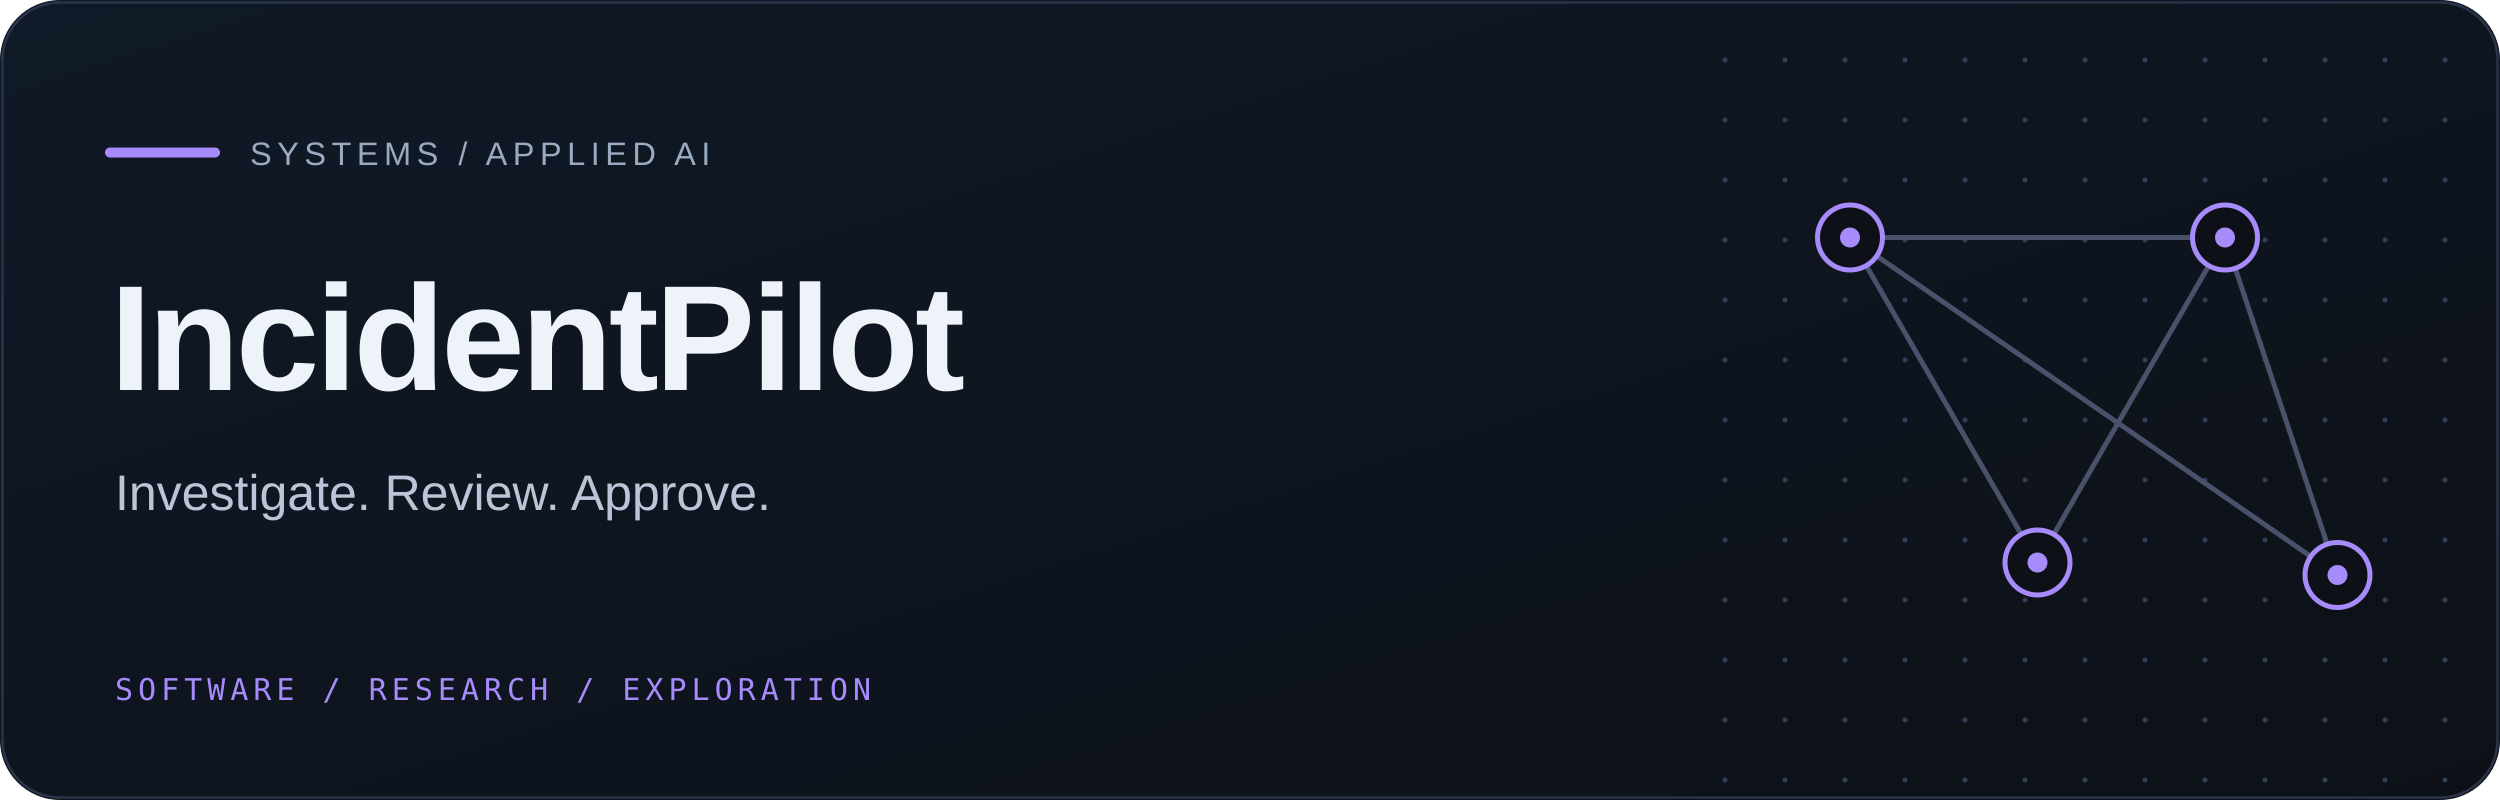
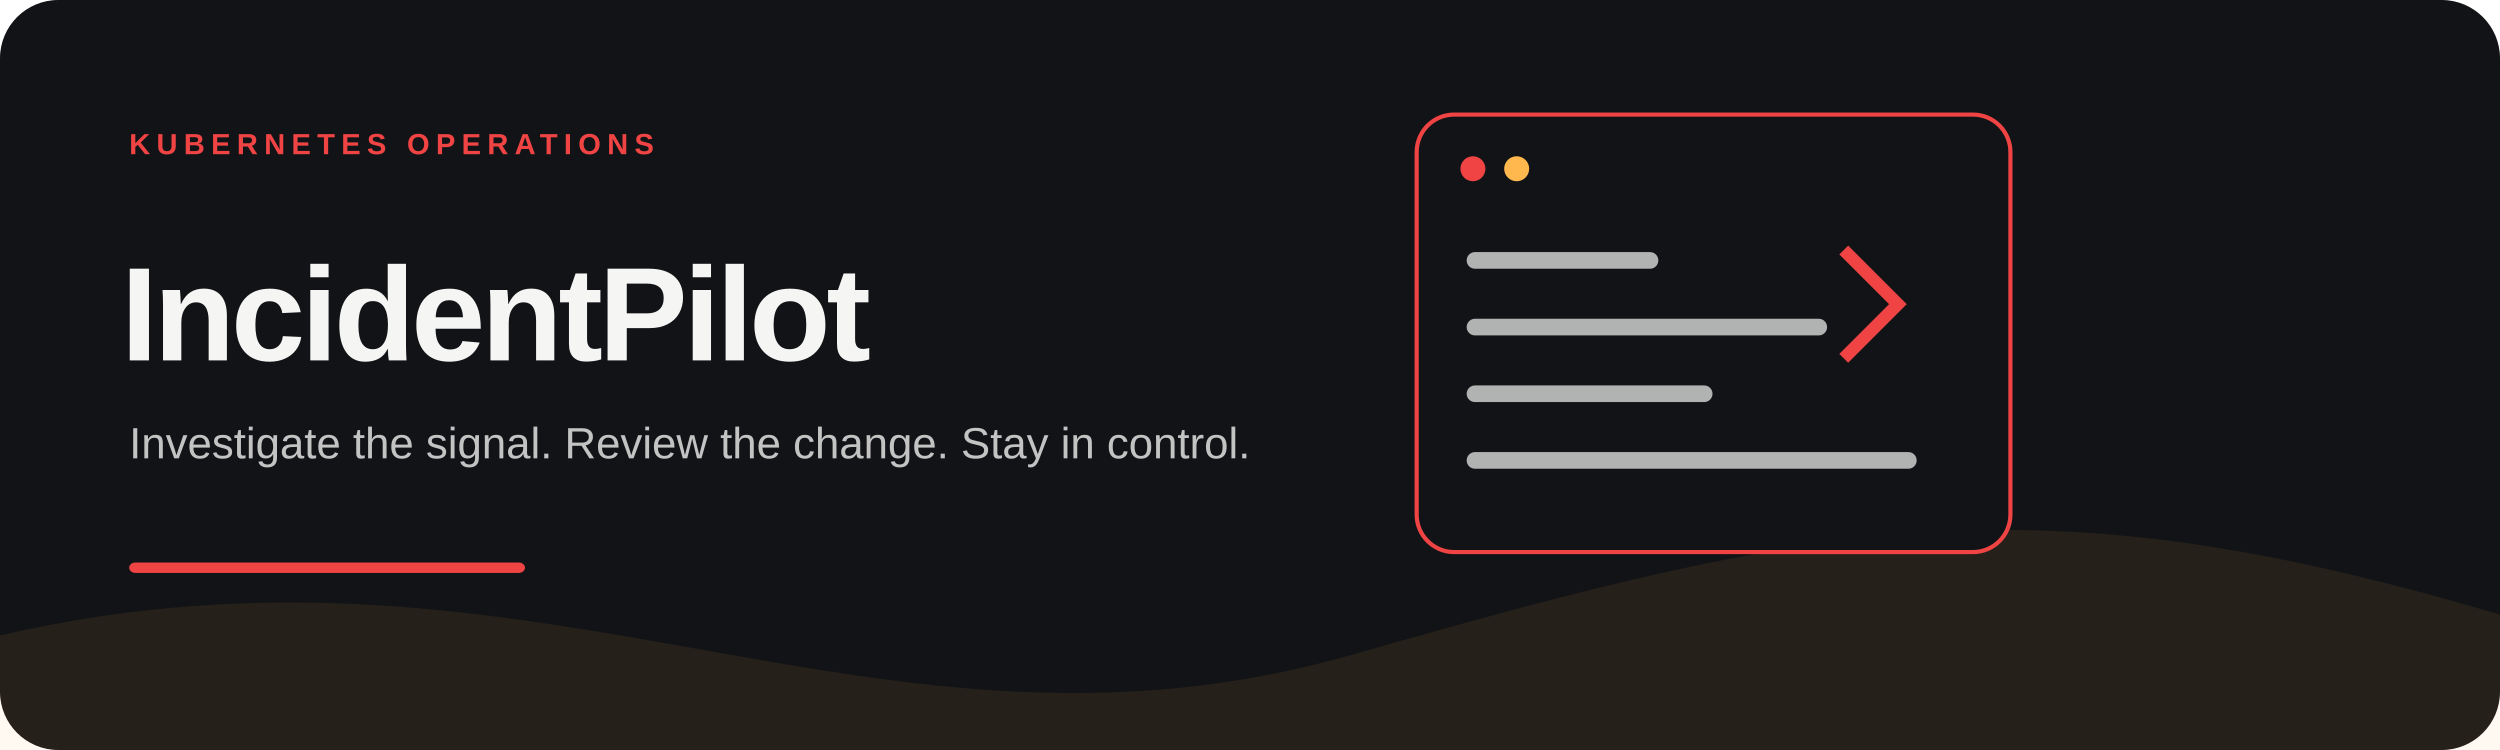
- <svg xmlns="http://www.w3.org/2000/svg" width="1000" height="320" viewBox="0 0 1000 320" role="img" aria-labelledby="title desc">
-   <defs>
-     <linearGradient id="surface" x2="1" y2="1">
-       <stop stop-color="#101927" />
-       <stop offset="1" stop-color="#0d1117" />
-     </linearGradient>
-     <linearGradient id="accent">
-       <stop stop-color="#a78bfa" />
-       <stop offset="1" stop-color="#a78bfa" />
-     </linearGradient>
-   </defs>
-   <rect width="1000" height="320" rx="24" fill="url(#surface)" />
-   <rect x="1" y="1" width="998" height="318" rx="23" fill="none" stroke="#293449" />
-   <circle cx="690" cy="24" r="1" fill="#314058" />
-   <circle cx="690" cy="48" r="1" fill="#314058" />
-   <circle cx="690" cy="72" r="1" fill="#314058" />
-   <circle cx="690" cy="96" r="1" fill="#314058" />
-   <circle cx="690" cy="120" r="1" fill="#314058" />
-   <circle cx="690" cy="144" r="1" fill="#314058" />
-   <circle cx="690" cy="168" r="1" fill="#314058" />
-   <circle cx="690" cy="192" r="1" fill="#314058" />
-   <circle cx="690" cy="216" r="1" fill="#314058" />
-   <circle cx="690" cy="240" r="1" fill="#314058" />
-   <circle cx="690" cy="264" r="1" fill="#314058" />
-   <circle cx="690" cy="288" r="1" fill="#314058" />
-   <circle cx="690" cy="312" r="1" fill="#314058" />
-   <circle cx="714" cy="24" r="1" fill="#314058" />
-   <circle cx="714" cy="48" r="1" fill="#314058" />
-   <circle cx="714" cy="72" r="1" fill="#314058" />
-   <circle cx="714" cy="96" r="1" fill="#314058" />
-   <circle cx="714" cy="120" r="1" fill="#314058" />
-   <circle cx="714" cy="144" r="1" fill="#314058" />
-   <circle cx="714" cy="168" r="1" fill="#314058" />
-   <circle cx="714" cy="192" r="1" fill="#314058" />
-   <circle cx="714" cy="216" r="1" fill="#314058" />
-   <circle cx="714" cy="240" r="1" fill="#314058" />
-   <circle cx="714" cy="264" r="1" fill="#314058" />
-   <circle cx="714" cy="288" r="1" fill="#314058" />
-   <circle cx="714" cy="312" r="1" fill="#314058" />
-   <circle cx="738" cy="24" r="1" fill="#314058" />
-   <circle cx="738" cy="48" r="1" fill="#314058" />
-   <circle cx="738" cy="72" r="1" fill="#314058" />
-   <circle cx="738" cy="96" r="1" fill="#314058" />
-   <circle cx="738" cy="120" r="1" fill="#314058" />
-   <circle cx="738" cy="144" r="1" fill="#314058" />
-   <circle cx="738" cy="168" r="1" fill="#314058" />
-   <circle cx="738" cy="192" r="1" fill="#314058" />
-   <circle cx="738" cy="216" r="1" fill="#314058" />
-   <circle cx="738" cy="240" r="1" fill="#314058" />
-   <circle cx="738" cy="264" r="1" fill="#314058" />
-   <circle cx="738" cy="288" r="1" fill="#314058" />
-   <circle cx="738" cy="312" r="1" fill="#314058" />
-   <circle cx="762" cy="24" r="1" fill="#314058" />
-   <circle cx="762" cy="48" r="1" fill="#314058" />
-   <circle cx="762" cy="72" r="1" fill="#314058" />
-   <circle cx="762" cy="96" r="1" fill="#314058" />
-   <circle cx="762" cy="120" r="1" fill="#314058" />
-   <circle cx="762" cy="144" r="1" fill="#314058" />
-   <circle cx="762" cy="168" r="1" fill="#314058" />
-   <circle cx="762" cy="192" r="1" fill="#314058" />
-   <circle cx="762" cy="216" r="1" fill="#314058" />
-   <circle cx="762" cy="240" r="1" fill="#314058" />
-   <circle cx="762" cy="264" r="1" fill="#314058" />
-   <circle cx="762" cy="288" r="1" fill="#314058" />
-   <circle cx="762" cy="312" r="1" fill="#314058" />
-   <circle cx="786" cy="24" r="1" fill="#314058" />
-   <circle cx="786" cy="48" r="1" fill="#314058" />
-   <circle cx="786" cy="72" r="1" fill="#314058" />
-   <circle cx="786" cy="96" r="1" fill="#314058" />
-   <circle cx="786" cy="120" r="1" fill="#314058" />
-   <circle cx="786" cy="144" r="1" fill="#314058" />
-   <circle cx="786" cy="168" r="1" fill="#314058" />
-   <circle cx="786" cy="192" r="1" fill="#314058" />
-   <circle cx="786" cy="216" r="1" fill="#314058" />
-   <circle cx="786" cy="240" r="1" fill="#314058" />
-   <circle cx="786" cy="264" r="1" fill="#314058" />
-   <circle cx="786" cy="288" r="1" fill="#314058" />
-   <circle cx="786" cy="312" r="1" fill="#314058" />
-   <circle cx="810" cy="24" r="1" fill="#314058" />
-   <circle cx="810" cy="48" r="1" fill="#314058" />
-   <circle cx="810" cy="72" r="1" fill="#314058" />
-   <circle cx="810" cy="96" r="1" fill="#314058" />
-   <circle cx="810" cy="120" r="1" fill="#314058" />
-   <circle cx="810" cy="144" r="1" fill="#314058" />
-   <circle cx="810" cy="168" r="1" fill="#314058" />
-   <circle cx="810" cy="192" r="1" fill="#314058" />
-   <circle cx="810" cy="216" r="1" fill="#314058" />
-   <circle cx="810" cy="240" r="1" fill="#314058" />
-   <circle cx="810" cy="264" r="1" fill="#314058" />
-   <circle cx="810" cy="288" r="1" fill="#314058" />
-   <circle cx="810" cy="312" r="1" fill="#314058" />
-   <circle cx="834" cy="24" r="1" fill="#314058" />
-   <circle cx="834" cy="48" r="1" fill="#314058" />
-   <circle cx="834" cy="72" r="1" fill="#314058" />
-   <circle cx="834" cy="96" r="1" fill="#314058" />
-   <circle cx="834" cy="120" r="1" fill="#314058" />
-   <circle cx="834" cy="144" r="1" fill="#314058" />
-   <circle cx="834" cy="168" r="1" fill="#314058" />
-   <circle cx="834" cy="192" r="1" fill="#314058" />
-   <circle cx="834" cy="216" r="1" fill="#314058" />
-   <circle cx="834" cy="240" r="1" fill="#314058" />
-   <circle cx="834" cy="264" r="1" fill="#314058" />
-   <circle cx="834" cy="288" r="1" fill="#314058" />
-   <circle cx="834" cy="312" r="1" fill="#314058" />
-   <circle cx="858" cy="24" r="1" fill="#314058" />
-   <circle cx="858" cy="48" r="1" fill="#314058" />
-   <circle cx="858" cy="72" r="1" fill="#314058" />
-   <circle cx="858" cy="96" r="1" fill="#314058" />
-   <circle cx="858" cy="120" r="1" fill="#314058" />
-   <circle cx="858" cy="144" r="1" fill="#314058" />
-   <circle cx="858" cy="168" r="1" fill="#314058" />
-   <circle cx="858" cy="192" r="1" fill="#314058" />
-   <circle cx="858" cy="216" r="1" fill="#314058" />
-   <circle cx="858" cy="240" r="1" fill="#314058" />
-   <circle cx="858" cy="264" r="1" fill="#314058" />
-   <circle cx="858" cy="288" r="1" fill="#314058" />
-   <circle cx="858" cy="312" r="1" fill="#314058" />
-   <circle cx="882" cy="24" r="1" fill="#314058" />
-   <circle cx="882" cy="48" r="1" fill="#314058" />
-   <circle cx="882" cy="72" r="1" fill="#314058" />
-   <circle cx="882" cy="96" r="1" fill="#314058" />
-   <circle cx="882" cy="120" r="1" fill="#314058" />
-   <circle cx="882" cy="144" r="1" fill="#314058" />
-   <circle cx="882" cy="168" r="1" fill="#314058" />
-   <circle cx="882" cy="192" r="1" fill="#314058" />
-   <circle cx="882" cy="216" r="1" fill="#314058" />
-   <circle cx="882" cy="240" r="1" fill="#314058" />
-   <circle cx="882" cy="264" r="1" fill="#314058" />
-   <circle cx="882" cy="288" r="1" fill="#314058" />
-   <circle cx="882" cy="312" r="1" fill="#314058" />
-   <circle cx="906" cy="24" r="1" fill="#314058" />
-   <circle cx="906" cy="48" r="1" fill="#314058" />
-   <circle cx="906" cy="72" r="1" fill="#314058" />
-   <circle cx="906" cy="96" r="1" fill="#314058" />
-   <circle cx="906" cy="120" r="1" fill="#314058" />
-   <circle cx="906" cy="144" r="1" fill="#314058" />
-   <circle cx="906" cy="168" r="1" fill="#314058" />
-   <circle cx="906" cy="192" r="1" fill="#314058" />
-   <circle cx="906" cy="216" r="1" fill="#314058" />
-   <circle cx="906" cy="240" r="1" fill="#314058" />
-   <circle cx="906" cy="264" r="1" fill="#314058" />
-   <circle cx="906" cy="288" r="1" fill="#314058" />
-   <circle cx="906" cy="312" r="1" fill="#314058" />
-   <circle cx="930" cy="24" r="1" fill="#314058" />
-   <circle cx="930" cy="48" r="1" fill="#314058" />
-   <circle cx="930" cy="72" r="1" fill="#314058" />
-   <circle cx="930" cy="96" r="1" fill="#314058" />
-   <circle cx="930" cy="120" r="1" fill="#314058" />
-   <circle cx="930" cy="144" r="1" fill="#314058" />
-   <circle cx="930" cy="168" r="1" fill="#314058" />
-   <circle cx="930" cy="192" r="1" fill="#314058" />
-   <circle cx="930" cy="216" r="1" fill="#314058" />
-   <circle cx="930" cy="240" r="1" fill="#314058" />
-   <circle cx="930" cy="264" r="1" fill="#314058" />
-   <circle cx="930" cy="288" r="1" fill="#314058" />
-   <circle cx="930" cy="312" r="1" fill="#314058" />
-   <circle cx="954" cy="24" r="1" fill="#314058" />
-   <circle cx="954" cy="48" r="1" fill="#314058" />
-   <circle cx="954" cy="72" r="1" fill="#314058" />
-   <circle cx="954" cy="96" r="1" fill="#314058" />
-   <circle cx="954" cy="120" r="1" fill="#314058" />
-   <circle cx="954" cy="144" r="1" fill="#314058" />
-   <circle cx="954" cy="168" r="1" fill="#314058" />
-   <circle cx="954" cy="192" r="1" fill="#314058" />
-   <circle cx="954" cy="216" r="1" fill="#314058" />
-   <circle cx="954" cy="240" r="1" fill="#314058" />
-   <circle cx="954" cy="264" r="1" fill="#314058" />
-   <circle cx="954" cy="288" r="1" fill="#314058" />
-   <circle cx="954" cy="312" r="1" fill="#314058" />
-   <circle cx="978" cy="24" r="1" fill="#314058" />
-   <circle cx="978" cy="48" r="1" fill="#314058" />
-   <circle cx="978" cy="72" r="1" fill="#314058" />
-   <circle cx="978" cy="96" r="1" fill="#314058" />
-   <circle cx="978" cy="120" r="1" fill="#314058" />
-   <circle cx="978" cy="144" r="1" fill="#314058" />
-   <circle cx="978" cy="168" r="1" fill="#314058" />
-   <circle cx="978" cy="192" r="1" fill="#314058" />
-   <circle cx="978" cy="216" r="1" fill="#314058" />
-   <circle cx="978" cy="240" r="1" fill="#314058" />
-   <circle cx="978" cy="264" r="1" fill="#314058" />
-   <circle cx="978" cy="288" r="1" fill="#314058" />
-   <circle cx="978" cy="312" r="1" fill="#314058" />
-   <path d="M44 61h42" stroke="#a78bfa" stroke-width="4" stroke-linecap="round" />
-   <text x="100" y="66" fill="#9aaac0" font-family="Arial,sans-serif" font-size="13" letter-spacing="2.2">SYSTEMS / APPLIED AI</text>
-   <text x="44" y="156" fill="#eef3fa" font-family="Arial,sans-serif" font-size="60" font-weight="700" letter-spacing="-1.5">IncidentPilot</text>
-   <text x="46" y="204" fill="#bac6d8" font-family="Arial,sans-serif" font-size="20">Investigate. Review. Approve.</text>
-   <text x="46" y="280" fill="#a78bfa" font-family="monospace" font-size="12" letter-spacing="2">SOFTWARE / RESEARCH / EXPLORATION</text>
-   <path d="M740 95L890 95" stroke="#4a526b" stroke-width="2" />
-   <path d="M740 95L815 225" stroke="#4a526b" stroke-width="2" />
-   <path d="M890 95L815 225" stroke="#4a526b" stroke-width="2" />
-   <path d="M740 95L935 230" stroke="#4a526b" stroke-width="2" />
-   <path d="M890 95L935 230" stroke="#4a526b" stroke-width="2" />
-   <circle cx="740" cy="95" r="13" fill="#0d1117" stroke="#a78bfa" stroke-width="2" />
-   <circle cx="740" cy="95" r="4" fill="#a78bfa" />
-   <circle cx="890" cy="95" r="13" fill="#0d1117" stroke="#a78bfa" stroke-width="2" />
-   <circle cx="890" cy="95" r="4" fill="#a78bfa" />
-   <circle cx="815" cy="225" r="13" fill="#0d1117" stroke="#a78bfa" stroke-width="2" />
-   <circle cx="815" cy="225" r="4" fill="#a78bfa" />
-   <circle cx="935" cy="230" r="13" fill="#0d1117" stroke="#a78bfa" stroke-width="2" />
-   <circle cx="935" cy="230" r="4" fill="#a78bfa" />
+ <svg xmlns="http://www.w3.org/2000/svg" width="1200" height="360" viewBox="0 0 1200 360" role="img" aria-labelledby="t d">
+   <rect width="1200" height="360" rx="28" fill="#121316" />
+   <path d="M0 305C260 245 420 380 650 314S980 230 1200 295V360H0z" fill="#FFB84D" opacity=".08" />
+   <text x="62" y="74" fill="#F04444" font-family="Arial,sans-serif" font-size="14" font-weight="700" letter-spacing="3">KUBERNETES OPERATIONS</text>
+   <text x="58" y="173" fill="#F5F5F4" font-family="Arial,sans-serif" font-size="64" font-weight="800" letter-spacing="-2">IncidentPilot</text>
+   <text x="62" y="220" fill="#F5F5F4" opacity=".78" font-family="Arial,sans-serif" font-size="21">Investigate the signal. Review the change. Stay in control.</text>
+   <rect x="62" y="270" width="190" height="5" rx="3" fill="#F04444" />
+   <g transform="translate(680 55)">
+     <rect width="285" height="210" rx="18" fill="#121316" stroke="#F04444" stroke-width="2" />
+     <circle cx="27" cy="26" r="6" fill="#F04444" />
+     <circle cx="48" cy="26" r="6" fill="#FFB84D" />
+     <path d="M28 70h84M28 102h165M28 134h110M28 166h208" stroke="#F5F5F4" stroke-width="8" stroke-linecap="round" opacity=".7" />
+     <path d="M205 65l26 26-26 26" fill="none" stroke="#F04444" stroke-width="6" />
+   </g>
</svg>
